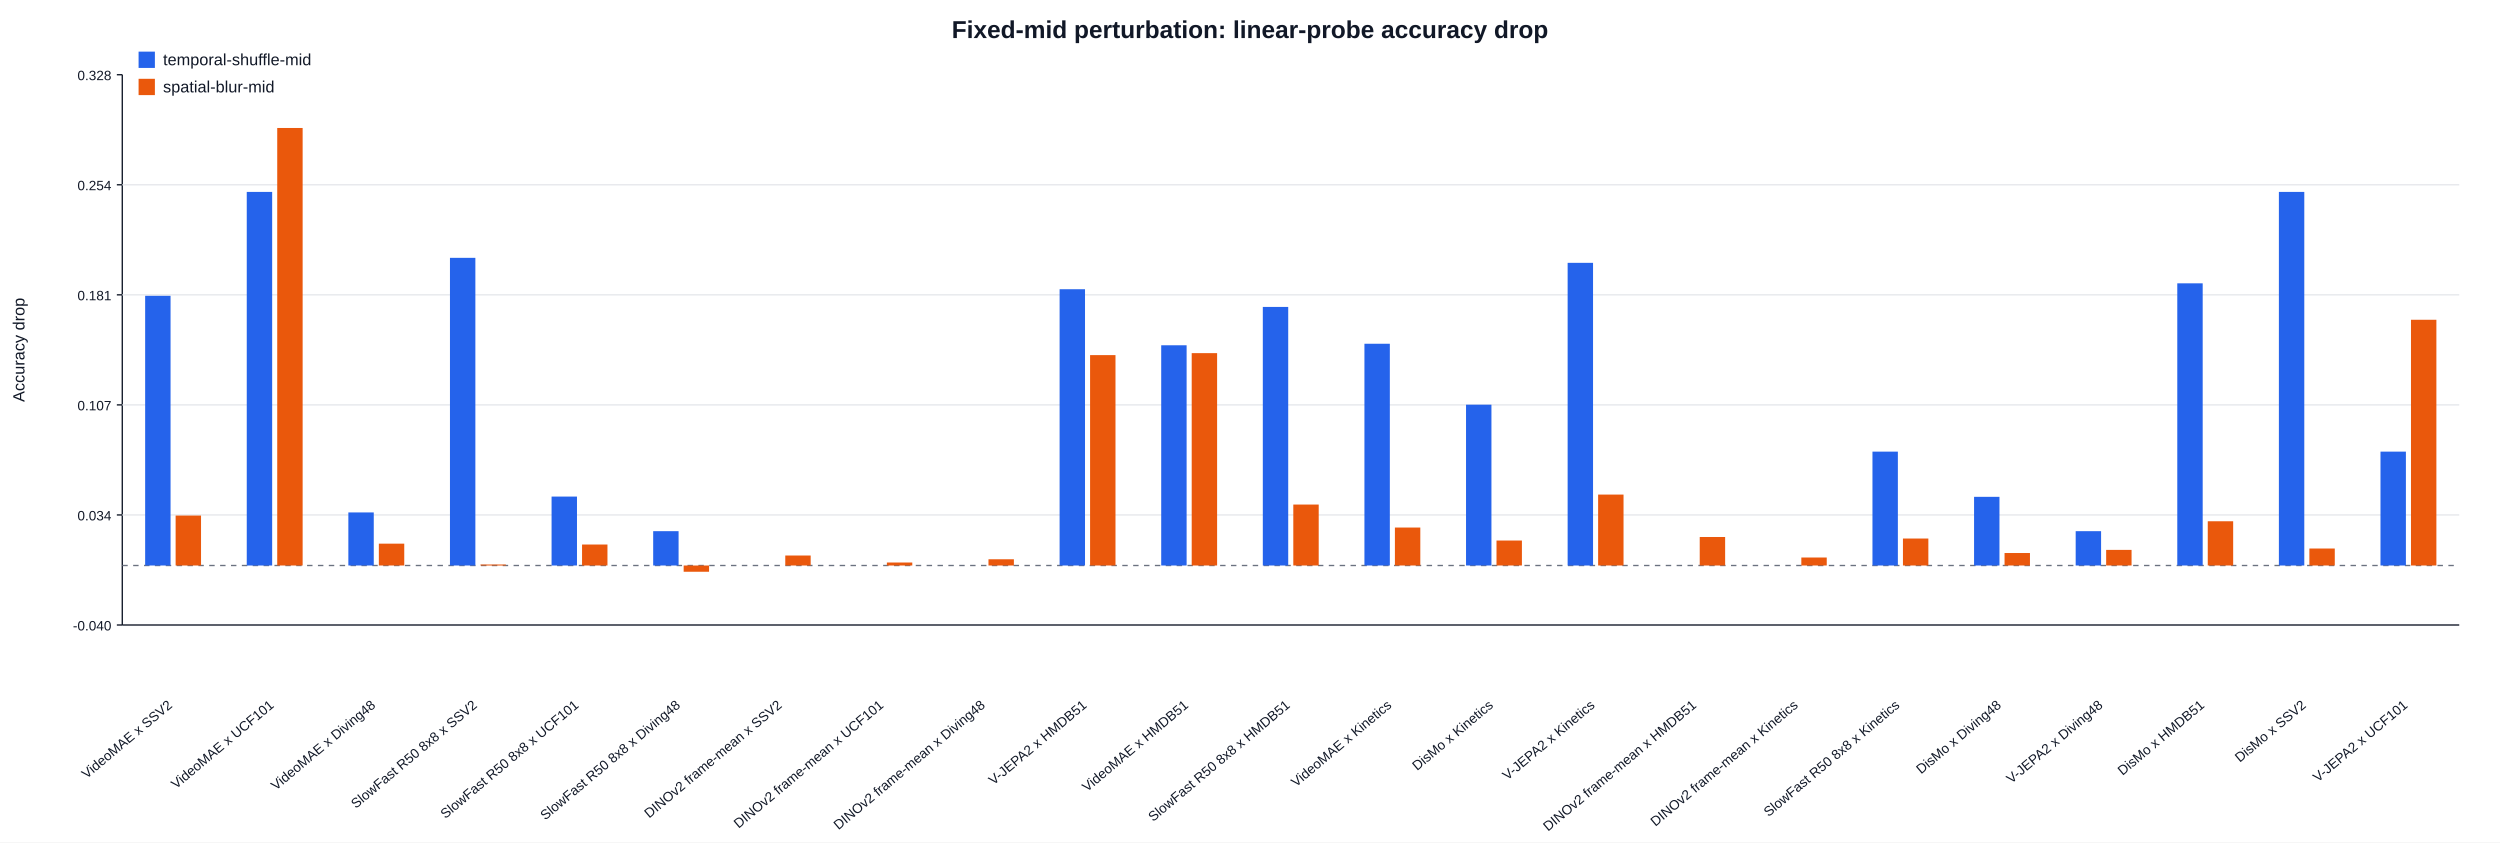
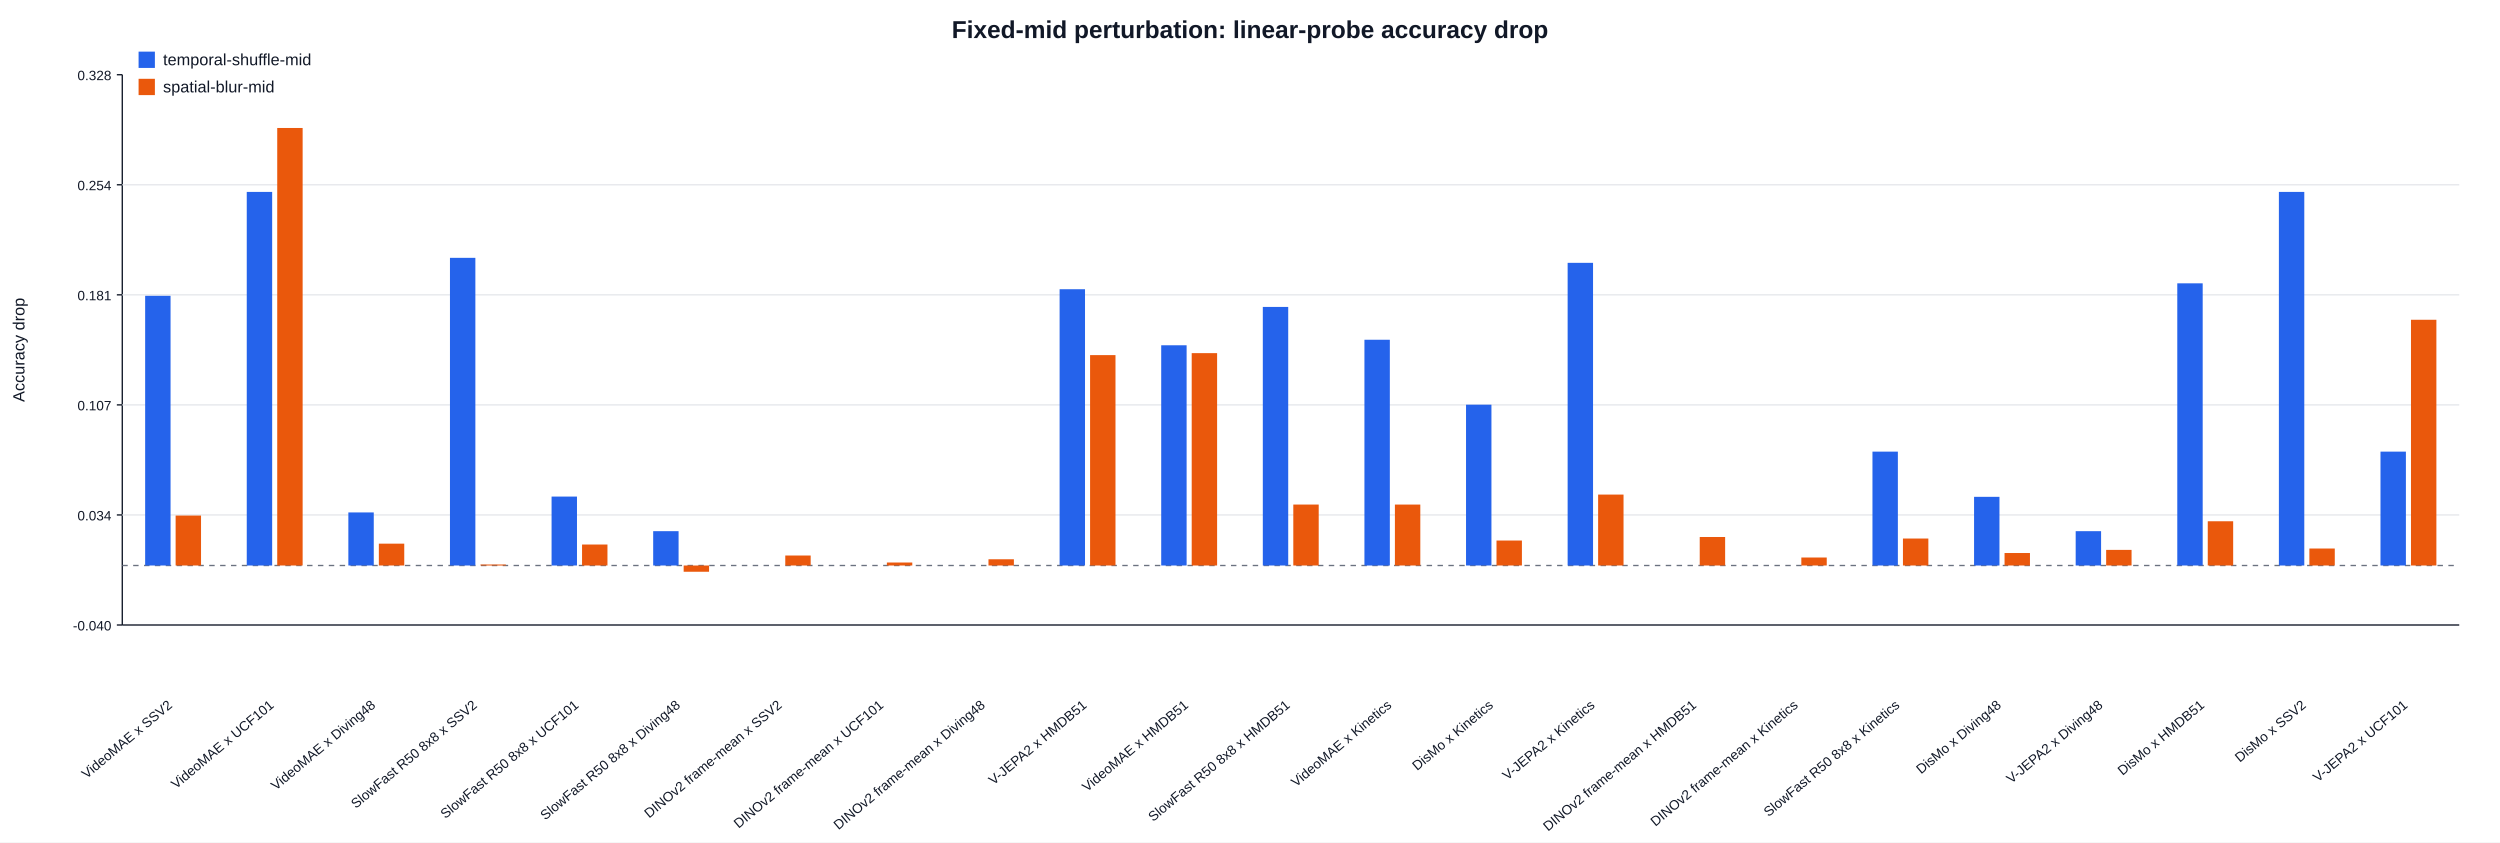
<svg xmlns="http://www.w3.org/2000/svg" width="1840" height="620" viewBox="0 0 1840 620">
  <rect width="100%" height="100%" fill="#ffffff" />
  <style>text { font-family: Arial, Helvetica, sans-serif; fill: #111827; }</style>
  <text x="920.00" y="28.00" font-size="18" font-weight="700" text-anchor="middle">Fixed-mid perturbation: linear-probe accuracy drop</text>
  <text x="18.00" y="257.50" font-size="12" font-weight="400" text-anchor="middle" transform="rotate(-90 18.00 257.50)">Accuracy drop</text>
  <line x1="90" y1="460" x2="1810" y2="460" stroke="#111827" stroke-width="1" />
  <line x1="90" y1="55" x2="90" y2="460" stroke="#111827" stroke-width="1" />
  <line x1="86" y1="460.00" x2="90" y2="460.00" stroke="#111827" />
  <text x="82.00" y="464.00" font-size="10" font-weight="400" text-anchor="end">-0.040</text>
  <line x1="86" y1="379.00" x2="90" y2="379.00" stroke="#111827" />
  <text x="82.00" y="383.00" font-size="10" font-weight="400" text-anchor="end">0.034</text>
  <line x1="90" y1="379.00" x2="1810" y2="379.00" stroke="#e5e7eb" stroke-width="1" />
  <line x1="86" y1="298.00" x2="90" y2="298.00" stroke="#111827" />
  <text x="82.00" y="302.00" font-size="10" font-weight="400" text-anchor="end">0.107</text>
  <line x1="90" y1="298.00" x2="1810" y2="298.00" stroke="#e5e7eb" stroke-width="1" />
  <line x1="86" y1="217.00" x2="90" y2="217.00" stroke="#111827" />
  <text x="82.00" y="221.00" font-size="10" font-weight="400" text-anchor="end">0.181</text>
  <line x1="90" y1="217.00" x2="1810" y2="217.00" stroke="#e5e7eb" stroke-width="1" />
  <line x1="86" y1="136.00" x2="90" y2="136.00" stroke="#111827" />
  <text x="82.00" y="140.00" font-size="10" font-weight="400" text-anchor="end">0.254</text>
  <line x1="90" y1="136.00" x2="1810" y2="136.00" stroke="#e5e7eb" stroke-width="1" />
  <line x1="86" y1="55.00" x2="90" y2="55.00" stroke="#111827" />
  <text x="82.00" y="59.00" font-size="10" font-weight="400" text-anchor="end">0.328</text>
  <line x1="90" y1="416.21" x2="1810" y2="416.21" stroke="#6b7280" stroke-dasharray="4 4" />
  <rect x="106.83" y="217.71" width="18.70" height="198.50" fill="#2563eb" />
  <rect x="129.26" y="379.45" width="18.70" height="36.76" fill="#ea580c" />
  <text x="127.39" y="520.00" font-size="10" font-weight="400" text-anchor="end" transform="rotate(-40 127.39 520.00)">VideoMAE x SSV2</text>
  <rect x="181.61" y="141.25" width="18.70" height="274.97" fill="#2563eb" />
  <rect x="204.04" y="94.19" width="18.70" height="322.02" fill="#ea580c" />
  <text x="202.17" y="520.00" font-size="10" font-weight="400" text-anchor="end" transform="rotate(-40 202.17 520.00)">VideoMAE x UCF101</text>
  <rect x="256.39" y="377.15" width="18.70" height="39.06" fill="#2563eb" />
  <rect x="278.83" y="400.13" width="18.70" height="16.08" fill="#ea580c" />
  <text x="276.96" y="520.00" font-size="10" font-weight="400" text-anchor="end" transform="rotate(-40 276.96 520.00)">VideoMAE x Diving48</text>
  <rect x="331.17" y="189.77" width="18.70" height="226.44" fill="#2563eb" />
  <rect x="353.61" y="415.48" width="18.70" height="0.74" fill="#ea580c" />
  <text x="351.74" y="520.00" font-size="10" font-weight="400" text-anchor="end" transform="rotate(-40 351.74 520.00)">SlowFast R50 8x8 x SSV2</text>
  <rect x="405.96" y="365.48" width="18.70" height="50.73" fill="#2563eb" />
  <rect x="428.39" y="400.77" width="18.70" height="15.44" fill="#ea580c" />
  <text x="426.52" y="520.00" font-size="10" font-weight="400" text-anchor="end" transform="rotate(-40 426.52 520.00)">SlowFast R50 8x8 x UCF101</text>
  <rect x="480.74" y="390.94" width="18.70" height="25.27" fill="#2563eb" />
  <rect x="503.17" y="416.21" width="18.70" height="4.60" fill="#ea580c" />
  <text x="501.30" y="520.00" font-size="10" font-weight="400" text-anchor="end" transform="rotate(-40 501.30 520.00)">SlowFast R50 8x8 x Diving48</text>
  <rect x="555.52" y="416.21" width="18.70" height="0.00" fill="#2563eb" />
  <rect x="577.96" y="408.86" width="18.70" height="7.35" fill="#ea580c" />
  <text x="576.09" y="520.00" font-size="10" font-weight="400" text-anchor="end" transform="rotate(-40 576.09 520.00)">DINOv2 frame-mean x SSV2</text>
  <rect x="630.30" y="416.21" width="18.70" height="0.00" fill="#2563eb" />
  <rect x="652.74" y="414.01" width="18.70" height="2.21" fill="#ea580c" />
  <text x="650.87" y="520.00" font-size="10" font-weight="400" text-anchor="end" transform="rotate(-40 650.87 520.00)">DINOv2 frame-mean x UCF101</text>
  <rect x="705.09" y="416.21" width="18.70" height="0.00" fill="#2563eb" />
  <rect x="727.52" y="411.62" width="18.70" height="4.60" fill="#ea580c" />
  <text x="725.65" y="520.00" font-size="10" font-weight="400" text-anchor="end" transform="rotate(-40 725.65 520.00)">DINOv2 frame-mean x Diving48</text>
  <rect x="779.87" y="212.87" width="18.70" height="203.34" fill="#2563eb" />
  <rect x="802.30" y="261.36" width="18.70" height="154.86" fill="#ea580c" />
  <text x="800.43" y="520.00" font-size="10" font-weight="400" text-anchor="end" transform="rotate(-40 800.43 520.00)">V-JEPA2 x HMDB51</text>
  <rect x="854.65" y="254.12" width="18.70" height="162.09" fill="#2563eb" />
  <rect x="877.09" y="259.91" width="18.70" height="156.30" fill="#ea580c" />
  <text x="875.22" y="520.00" font-size="10" font-weight="400" text-anchor="end" transform="rotate(-40 875.22 520.00)">VideoMAE x HMDB51</text>
  <rect x="929.43" y="225.90" width="18.70" height="190.31" fill="#2563eb" />
  <rect x="951.87" y="371.35" width="18.70" height="44.86" fill="#ea580c" />
  <text x="950.00" y="520.00" font-size="10" font-weight="400" text-anchor="end" transform="rotate(-40 950.00 520.00)">SlowFast R50 8x8 x HMDB51</text>
-   <rect x="1004.22" y="253.00" width="18.70" height="163.21" fill="#2563eb" />
-   <rect x="1026.65" y="388.27" width="18.70" height="27.94" fill="#ea580c" />
+   <rect x="1004.22" y="250.06" width="18.70" height="166.16" fill="#2563eb" />
+   <rect x="1026.65" y="371.36" width="18.70" height="44.85" fill="#ea580c" />
  <text x="1024.78" y="520.00" font-size="10" font-weight="400" text-anchor="end" transform="rotate(-40 1024.78 520.00)">VideoMAE x Kinetics</text>
  <rect x="1079.00" y="297.84" width="18.70" height="118.37" fill="#2563eb" />
  <rect x="1101.43" y="397.83" width="18.70" height="18.38" fill="#ea580c" />
  <text x="1099.57" y="520.00" font-size="10" font-weight="400" text-anchor="end" transform="rotate(-40 1099.57 520.00)">DisMo x Kinetics</text>
  <rect x="1153.78" y="193.45" width="18.70" height="222.77" fill="#2563eb" />
  <rect x="1176.22" y="364.01" width="18.70" height="52.20" fill="#ea580c" />
  <text x="1174.35" y="520.00" font-size="10" font-weight="400" text-anchor="end" transform="rotate(-40 1174.35 520.00)">V-JEPA2 x Kinetics</text>
  <rect x="1228.57" y="416.21" width="18.70" height="0.00" fill="#2563eb" />
  <rect x="1251.00" y="395.23" width="18.70" height="20.99" fill="#ea580c" />
  <text x="1249.13" y="520.00" font-size="10" font-weight="400" text-anchor="end" transform="rotate(-40 1249.13 520.00)">DINOv2 frame-mean x HMDB51</text>
  <rect x="1303.35" y="416.21" width="18.70" height="0.00" fill="#2563eb" />
  <rect x="1325.78" y="410.33" width="18.70" height="5.88" fill="#ea580c" />
  <text x="1323.91" y="520.00" font-size="10" font-weight="400" text-anchor="end" transform="rotate(-40 1323.91 520.00)">DINOv2 frame-mean x Kinetics</text>
  <rect x="1378.13" y="332.40" width="18.70" height="83.81" fill="#2563eb" />
  <rect x="1400.57" y="396.36" width="18.70" height="19.85" fill="#ea580c" />
  <text x="1398.70" y="520.00" font-size="10" font-weight="400" text-anchor="end" transform="rotate(-40 1398.70 520.00)">SlowFast R50 8x8 x Kinetics</text>
  <rect x="1452.91" y="365.67" width="18.70" height="50.55" fill="#2563eb" />
  <rect x="1475.35" y="407.02" width="18.70" height="9.19" fill="#ea580c" />
  <text x="1473.48" y="520.00" font-size="10" font-weight="400" text-anchor="end" transform="rotate(-40 1473.48 520.00)">DisMo x Diving48</text>
  <rect x="1527.70" y="390.94" width="18.70" height="25.27" fill="#2563eb" />
  <rect x="1550.13" y="404.72" width="18.70" height="11.49" fill="#ea580c" />
  <text x="1548.26" y="520.00" font-size="10" font-weight="400" text-anchor="end" transform="rotate(-40 1548.26 520.00)">V-JEPA2 x Diving48</text>
  <rect x="1602.48" y="208.53" width="18.70" height="207.68" fill="#2563eb" />
  <rect x="1624.91" y="383.65" width="18.70" height="32.56" fill="#ea580c" />
  <text x="1623.04" y="520.00" font-size="10" font-weight="400" text-anchor="end" transform="rotate(-40 1623.04 520.00)">DisMo x HMDB51</text>
  <rect x="1677.26" y="141.25" width="18.70" height="274.97" fill="#2563eb" />
  <rect x="1699.70" y="403.71" width="18.70" height="12.50" fill="#ea580c" />
  <text x="1697.83" y="520.00" font-size="10" font-weight="400" text-anchor="end" transform="rotate(-40 1697.83 520.00)">DisMo x SSV2</text>
  <rect x="1752.04" y="332.40" width="18.70" height="83.81" fill="#2563eb" />
  <rect x="1774.48" y="235.35" width="18.70" height="180.86" fill="#ea580c" />
  <text x="1772.61" y="520.00" font-size="10" font-weight="400" text-anchor="end" transform="rotate(-40 1772.61 520.00)">V-JEPA2 x UCF101</text>
  <rect x="102" y="38" width="12" height="12" fill="#2563eb" />
  <text x="120.00" y="48.00" font-size="12" font-weight="400" text-anchor="start">temporal-shuffle-mid</text>
  <rect x="102" y="58" width="12" height="12" fill="#ea580c" />
  <text x="120.00" y="68.00" font-size="12" font-weight="400" text-anchor="start">spatial-blur-mid</text>
</svg>
